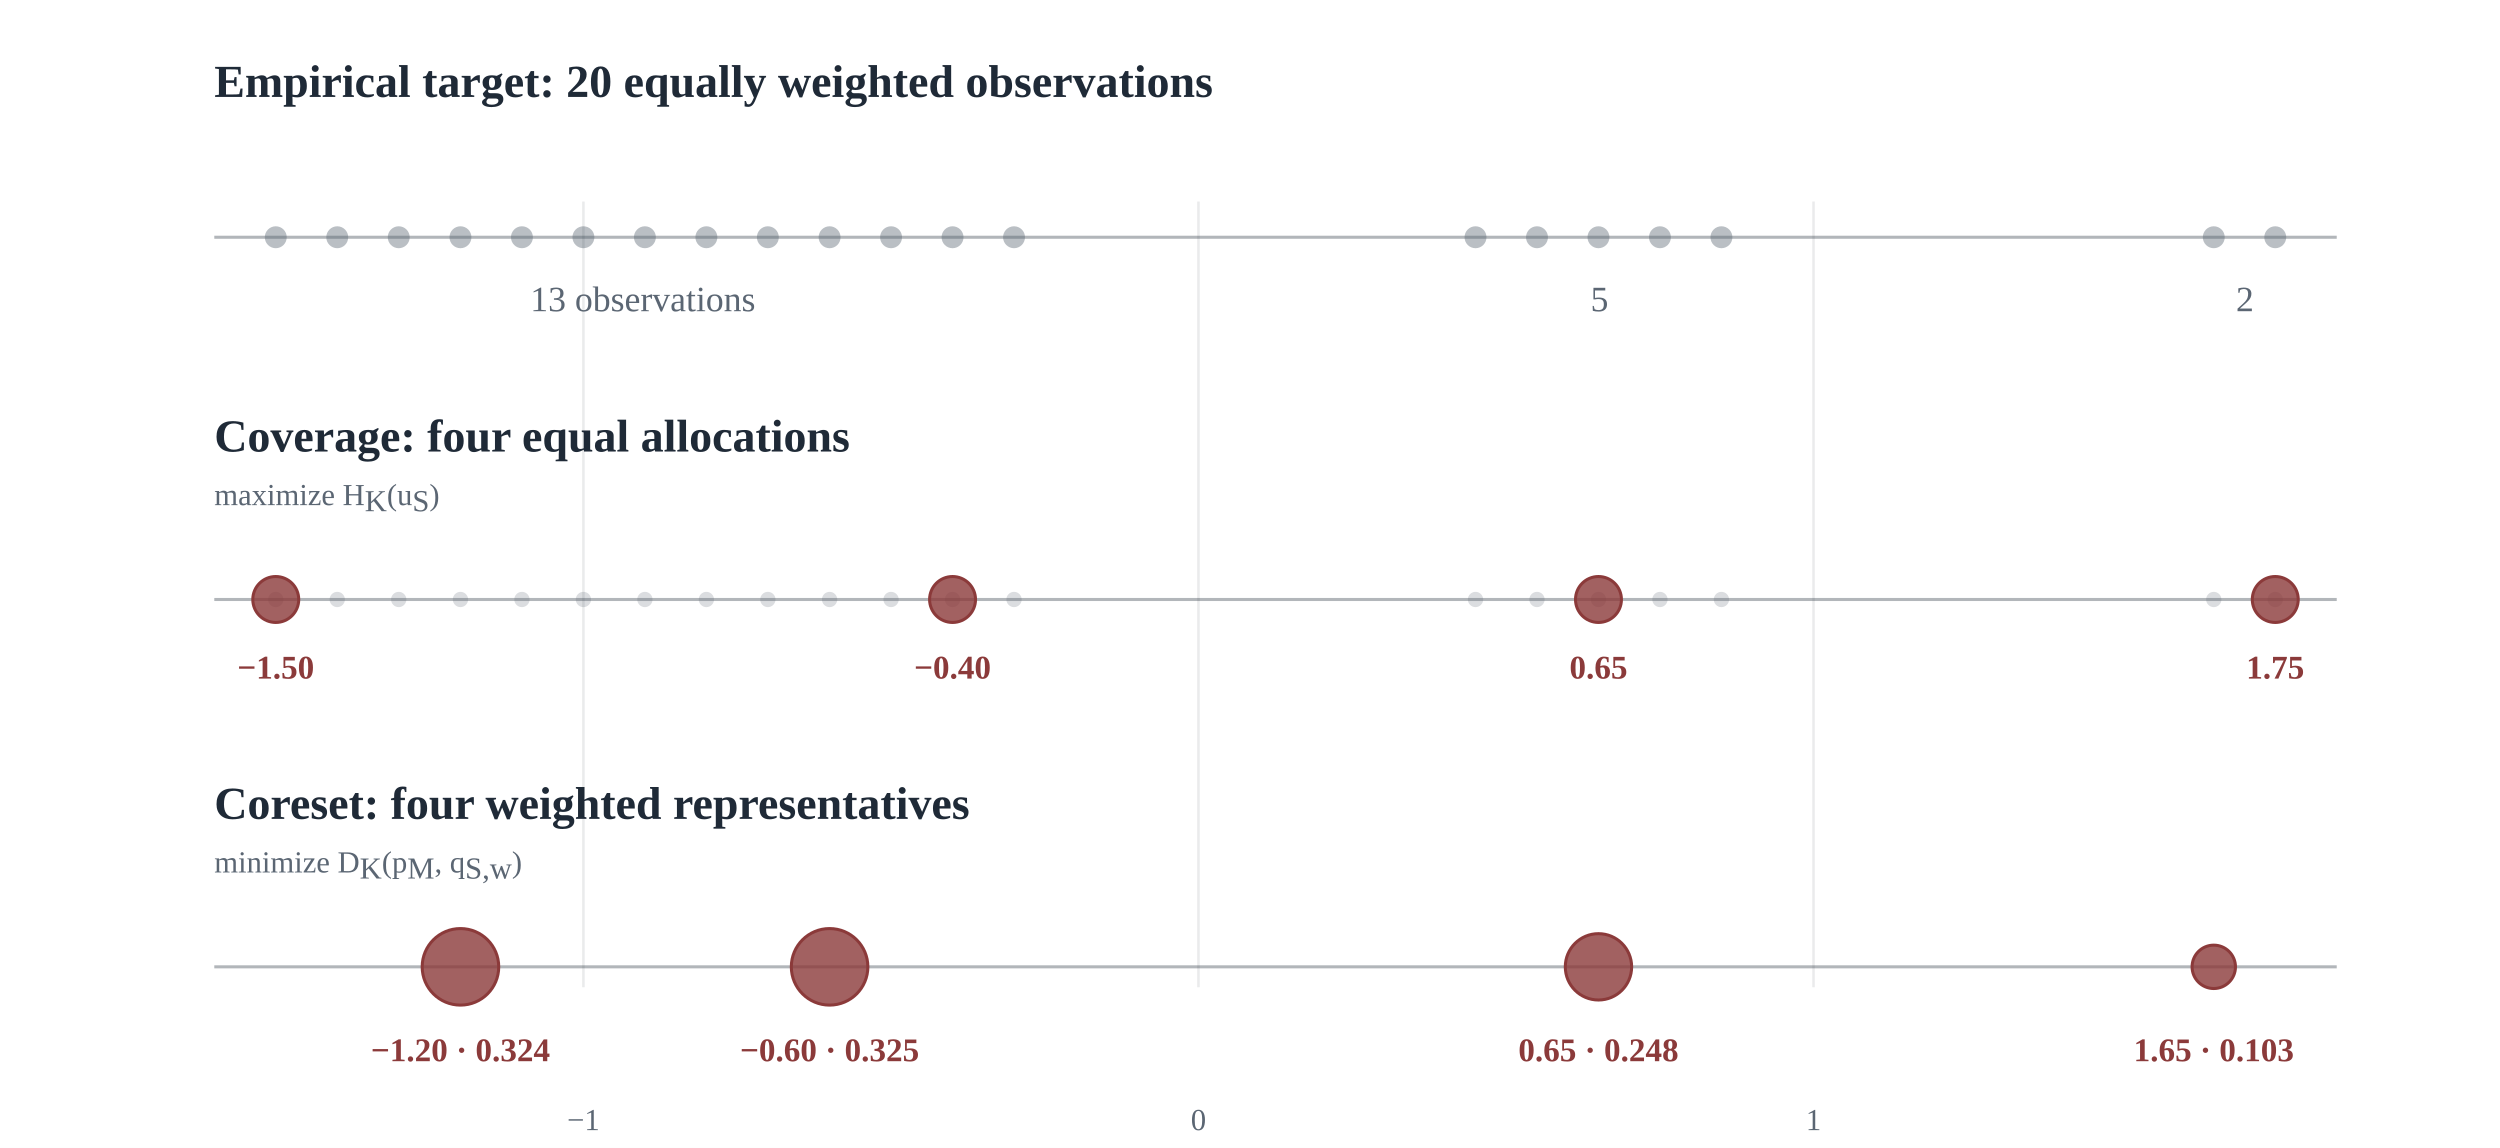
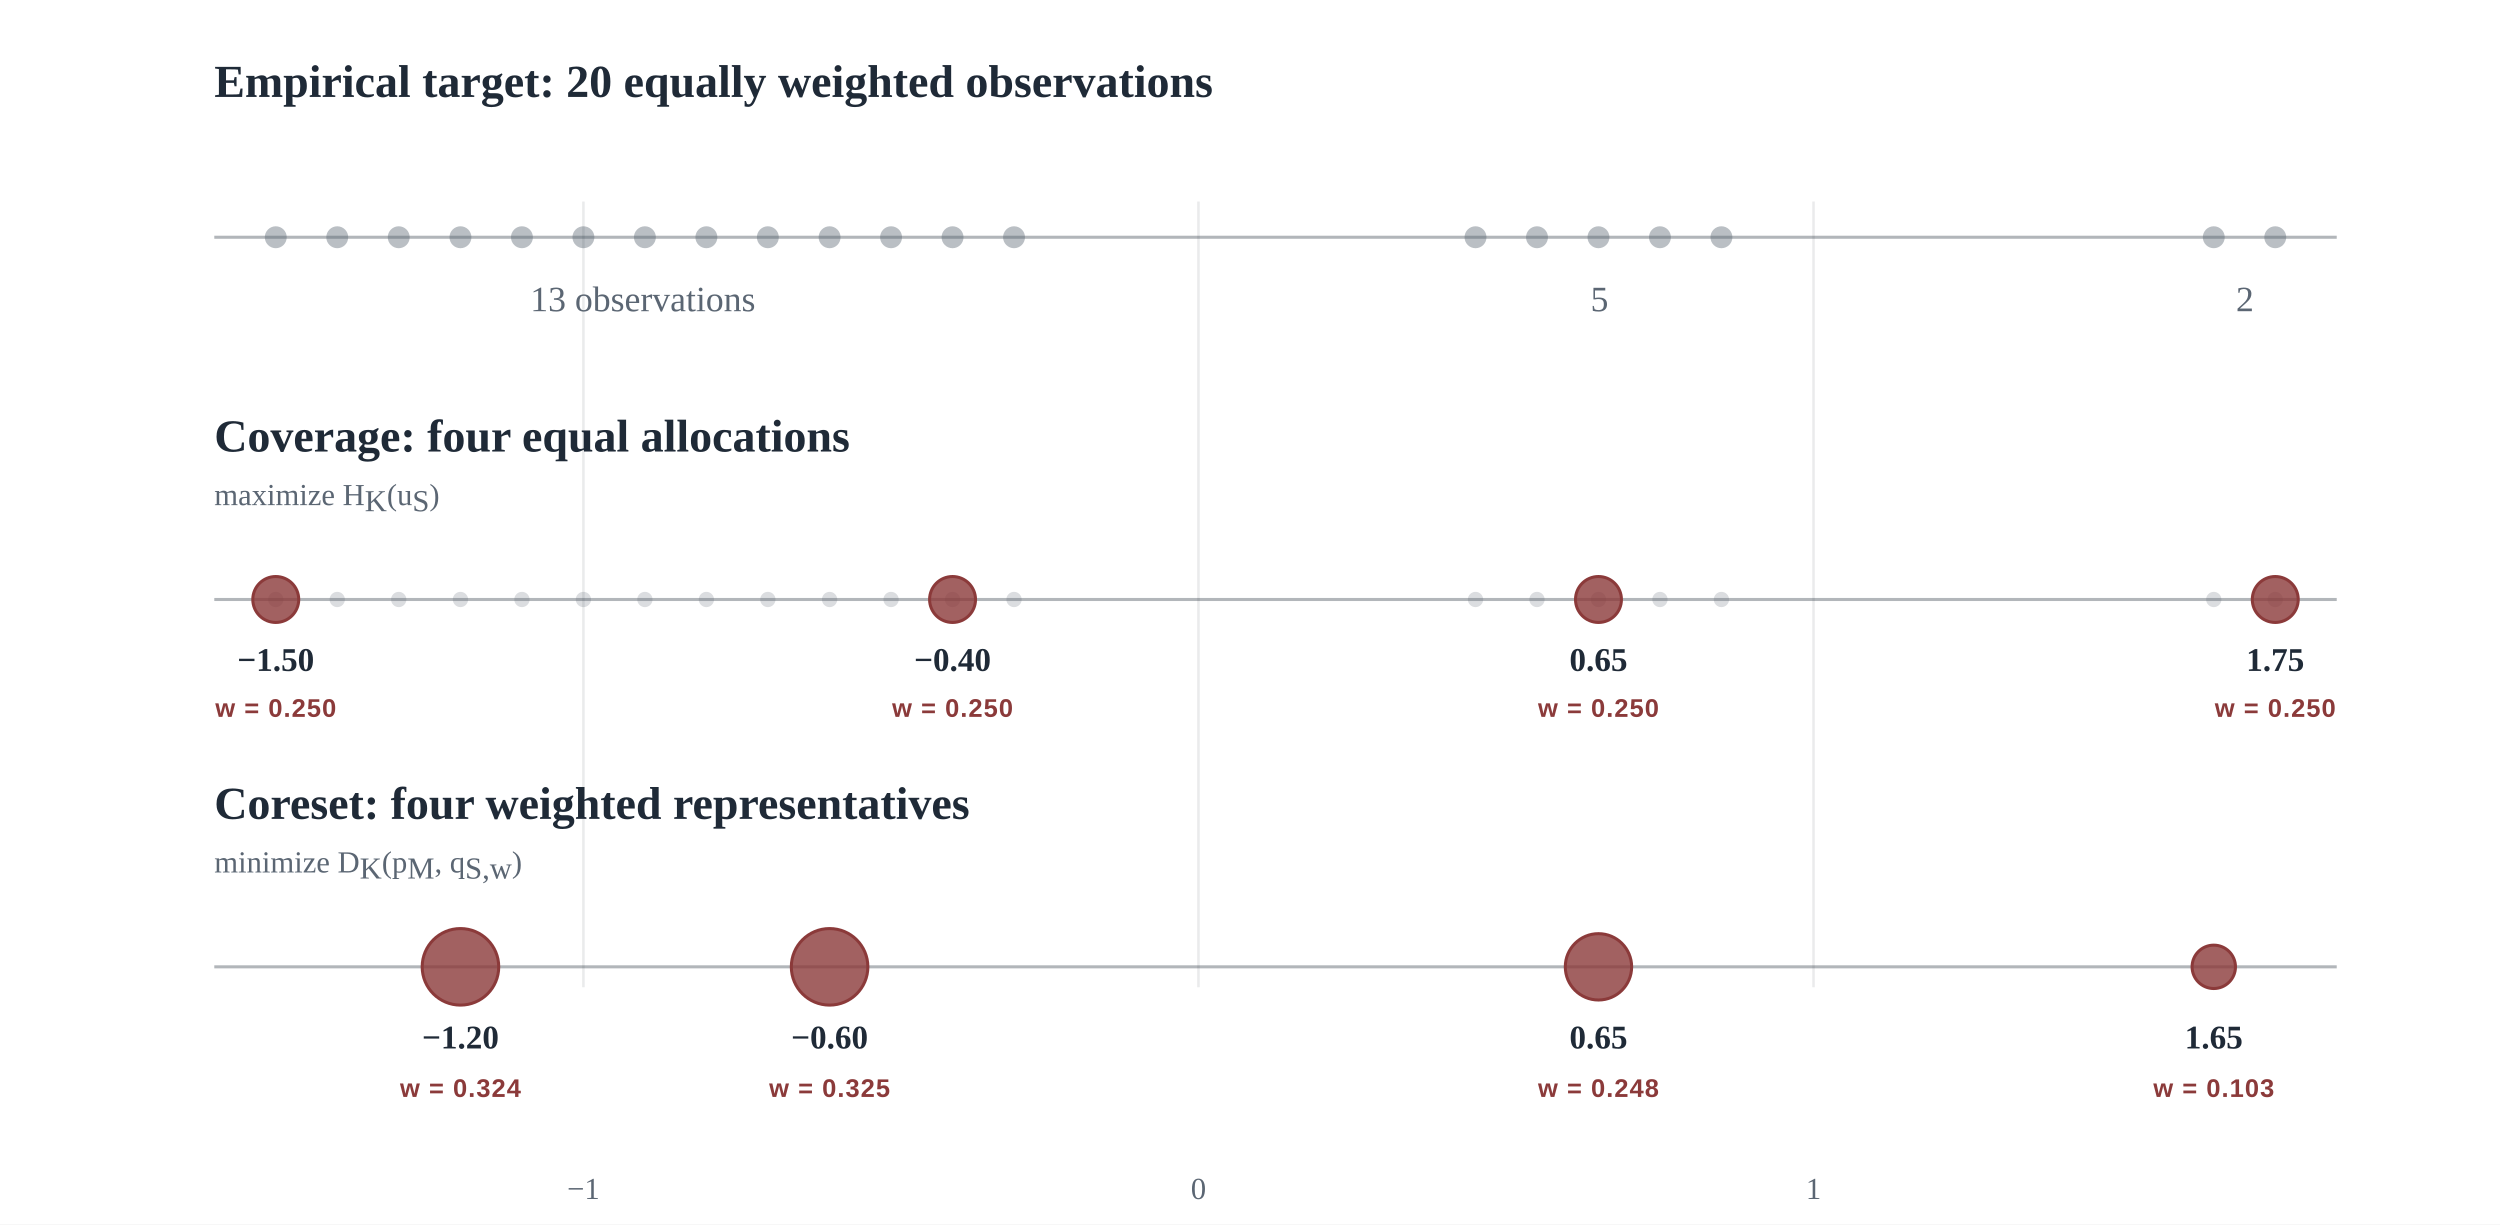
- <svg xmlns="http://www.w3.org/2000/svg" viewBox="0 0 980 450" role="img" aria-labelledby="title desc">
+ <svg xmlns="http://www.w3.org/2000/svg" viewBox="0 0 980 480" role="img" aria-labelledby="title desc">
  <style>
    text { font-family: 'Crimson Pro', 'Times New Roman', serif; fill: #5b6673; }
    .heading { fill: #1f2a37; font-size: 18px; font-weight: 600; }
    .label { font-size: 14px; }
    .small { font-size: 12px; }
    .axis { stroke: #1f2a37; stroke-opacity: 0.34; stroke-width: 1.2; }
    .guide { stroke: #1f2a37; stroke-opacity: 0.09; stroke-width: 1; }
    .sample { fill: #5b6673; fill-opacity: 0.42; }
    .candidate { fill: #5b6673; fill-opacity: 0.22; }
    .selected { fill: #8b3a3a; fill-opacity: 0.80; stroke: #8b3a3a; stroke-width: 1.2; }
-     .weight { fill: #8b3a3a; font-size: 13px; font-weight: 600; }
+     .point-value { fill: #1f2a37; font-size: 13px; font-weight: 600; }
+     .mass-value { fill: #8b3a3a; font-family: Arial, Helvetica, sans-serif; font-size: 10px; font-weight: 700; letter-spacing: 0.04em; }
  </style>
-   <rect width="980" height="450" fill="#ffffff" />
+   <rect width="980" height="480" fill="#ffffff" />
  <text class="heading" x="84" y="38">Empirical target: 20 equally weighted observations</text>
  <line class="axis" x1="84" y1="93" x2="916" y2="93" />
  <g aria-label="Empirical observations">
    <circle class="sample" cx="108.1" cy="93" r="4.3" />
    <circle class="sample" cx="132.2" cy="93" r="4.3" />
    <circle class="sample" cx="156.3" cy="93" r="4.3" />
    <circle class="sample" cx="180.5" cy="93" r="4.3" />
    <circle class="sample" cx="204.6" cy="93" r="4.3" />
    <circle class="sample" cx="228.7" cy="93" r="4.3" />
    <circle class="sample" cx="252.8" cy="93" r="4.3" />
    <circle class="sample" cx="276.9" cy="93" r="4.3" />
    <circle class="sample" cx="301.0" cy="93" r="4.3" />
    <circle class="sample" cx="325.2" cy="93" r="4.3" />
    <circle class="sample" cx="349.3" cy="93" r="4.3" />
    <circle class="sample" cx="373.4" cy="93" r="4.3" />
    <circle class="sample" cx="397.5" cy="93" r="4.3" />
    <circle class="sample" cx="578.4" cy="93" r="4.3" />
    <circle class="sample" cx="602.5" cy="93" r="4.3" />
    <circle class="sample" cx="626.6" cy="93" r="4.3" />
    <circle class="sample" cx="650.7" cy="93" r="4.3" />
    <circle class="sample" cx="674.8" cy="93" r="4.3" />
    <circle class="sample" cx="867.8" cy="93" r="4.3" />
    <circle class="sample" cx="891.9" cy="93" r="4.3" />
  </g>
  <text class="label" x="252" y="122" text-anchor="middle">13 observations</text>
  <text class="label" x="627" y="122" text-anchor="middle">5</text>
  <text class="label" x="880" y="122" text-anchor="middle">2</text>
  <text class="heading" x="84" y="177">Coverage: four equal allocations</text>
  <text class="small" x="84" y="198">maximize H<tspan baseline-shift="sub">K</tspan>(u<tspan baseline-shift="sub">S</tspan>)</text>
  <line class="axis" x1="84" y1="235" x2="916" y2="235" />
  <g aria-label="Coverage candidates">
    <circle class="candidate" cx="108.1" cy="235" r="3" />
    <circle class="candidate" cx="132.2" cy="235" r="3" />
    <circle class="candidate" cx="156.3" cy="235" r="3" />
    <circle class="candidate" cx="180.5" cy="235" r="3" />
    <circle class="candidate" cx="204.6" cy="235" r="3" />
    <circle class="candidate" cx="228.7" cy="235" r="3" />
    <circle class="candidate" cx="252.8" cy="235" r="3" />
    <circle class="candidate" cx="276.9" cy="235" r="3" />
    <circle class="candidate" cx="301.0" cy="235" r="3" />
    <circle class="candidate" cx="325.2" cy="235" r="3" />
    <circle class="candidate" cx="349.3" cy="235" r="3" />
    <circle class="candidate" cx="373.4" cy="235" r="3" />
    <circle class="candidate" cx="397.5" cy="235" r="3" />
    <circle class="candidate" cx="578.4" cy="235" r="3" />
    <circle class="candidate" cx="602.5" cy="235" r="3" />
    <circle class="candidate" cx="626.6" cy="235" r="3" />
    <circle class="candidate" cx="650.7" cy="235" r="3" />
    <circle class="candidate" cx="674.8" cy="235" r="3" />
    <circle class="candidate" cx="867.8" cy="235" r="3" />
    <circle class="candidate" cx="891.9" cy="235" r="3" />
  </g>
  <circle class="selected" cx="108.1" cy="235" r="9" />
  <circle class="selected" cx="373.4" cy="235" r="9" />
  <circle class="selected" cx="626.6" cy="235" r="9" />
  <circle class="selected" cx="891.9" cy="235" r="9" />
-   <text class="weight" x="108.1" y="266" text-anchor="middle">−1.50</text>
-   <text class="weight" x="373.4" y="266" text-anchor="middle">−0.40</text>
-   <text class="weight" x="626.6" y="266" text-anchor="middle">0.65</text>
-   <text class="weight" x="891.9" y="266" text-anchor="middle">1.75</text>
+   <text class="point-value" x="108.1" y="263" text-anchor="middle">−1.50</text>
+   <text class="point-value" x="373.4" y="263" text-anchor="middle">−0.40</text>
+   <text class="point-value" x="626.6" y="263" text-anchor="middle">0.65</text>
+   <text class="point-value" x="891.9" y="263" text-anchor="middle">1.75</text>
+   <text class="mass-value" x="108.1" y="281" text-anchor="middle">w = 0.250</text>
+   <text class="mass-value" x="373.4" y="281" text-anchor="middle">w = 0.250</text>
+   <text class="mass-value" x="626.6" y="281" text-anchor="middle">w = 0.250</text>
+   <text class="mass-value" x="891.9" y="281" text-anchor="middle">w = 0.250</text>
  <text class="heading" x="84" y="321">Coreset: four weighted representatives</text>
  <text class="small" x="84" y="342">minimize D<tspan baseline-shift="sub">K</tspan>(p<tspan baseline-shift="sub">M</tspan>, q<tspan baseline-shift="sub">S,w</tspan>)</text>
  <line class="axis" x1="84" y1="379" x2="916" y2="379" />
  <circle class="selected" cx="180.5" cy="379" r="15" />
  <circle class="selected" cx="325.2" cy="379" r="15" />
  <circle class="selected" cx="626.6" cy="379" r="13" />
  <circle class="selected" cx="867.8" cy="379" r="8.5" />
-   <text class="weight" x="180.5" y="416" text-anchor="middle">−1.20 · 0.324</text>
-   <text class="weight" x="325.2" y="416" text-anchor="middle">−0.60 · 0.325</text>
-   <text class="weight" x="626.6" y="416" text-anchor="middle">0.65 · 0.248</text>
-   <text class="weight" x="867.8" y="416" text-anchor="middle">1.65 · 0.103</text>
+   <text class="point-value" x="180.5" y="411" text-anchor="middle">−1.20</text>
+   <text class="point-value" x="325.2" y="411" text-anchor="middle">−0.60</text>
+   <text class="point-value" x="626.6" y="411" text-anchor="middle">0.65</text>
+   <text class="point-value" x="867.8" y="411" text-anchor="middle">1.65</text>
+   <text class="mass-value" x="180.5" y="430" text-anchor="middle">w = 0.324</text>
+   <text class="mass-value" x="325.2" y="430" text-anchor="middle">w = 0.325</text>
+   <text class="mass-value" x="626.6" y="430" text-anchor="middle">w = 0.248</text>
+   <text class="mass-value" x="867.8" y="430" text-anchor="middle">w = 0.103</text>
  <line class="guide" x1="228.7" y1="79" x2="228.7" y2="387" />
  <line class="guide" x1="469.8" y1="79" x2="469.8" y2="387" />
  <line class="guide" x1="710.9" y1="79" x2="710.9" y2="387" />
-   <text class="small" x="228.7" y="443" text-anchor="middle">−1</text>
-   <text class="small" x="469.8" y="443" text-anchor="middle">0</text>
-   <text class="small" x="710.9" y="443" text-anchor="middle">1</text>
+   <text class="small" x="228.7" y="470" text-anchor="middle">−1</text>
+   <text class="small" x="469.8" y="470" text-anchor="middle">0</text>
+   <text class="small" x="710.9" y="470" text-anchor="middle">1</text>
</svg>
